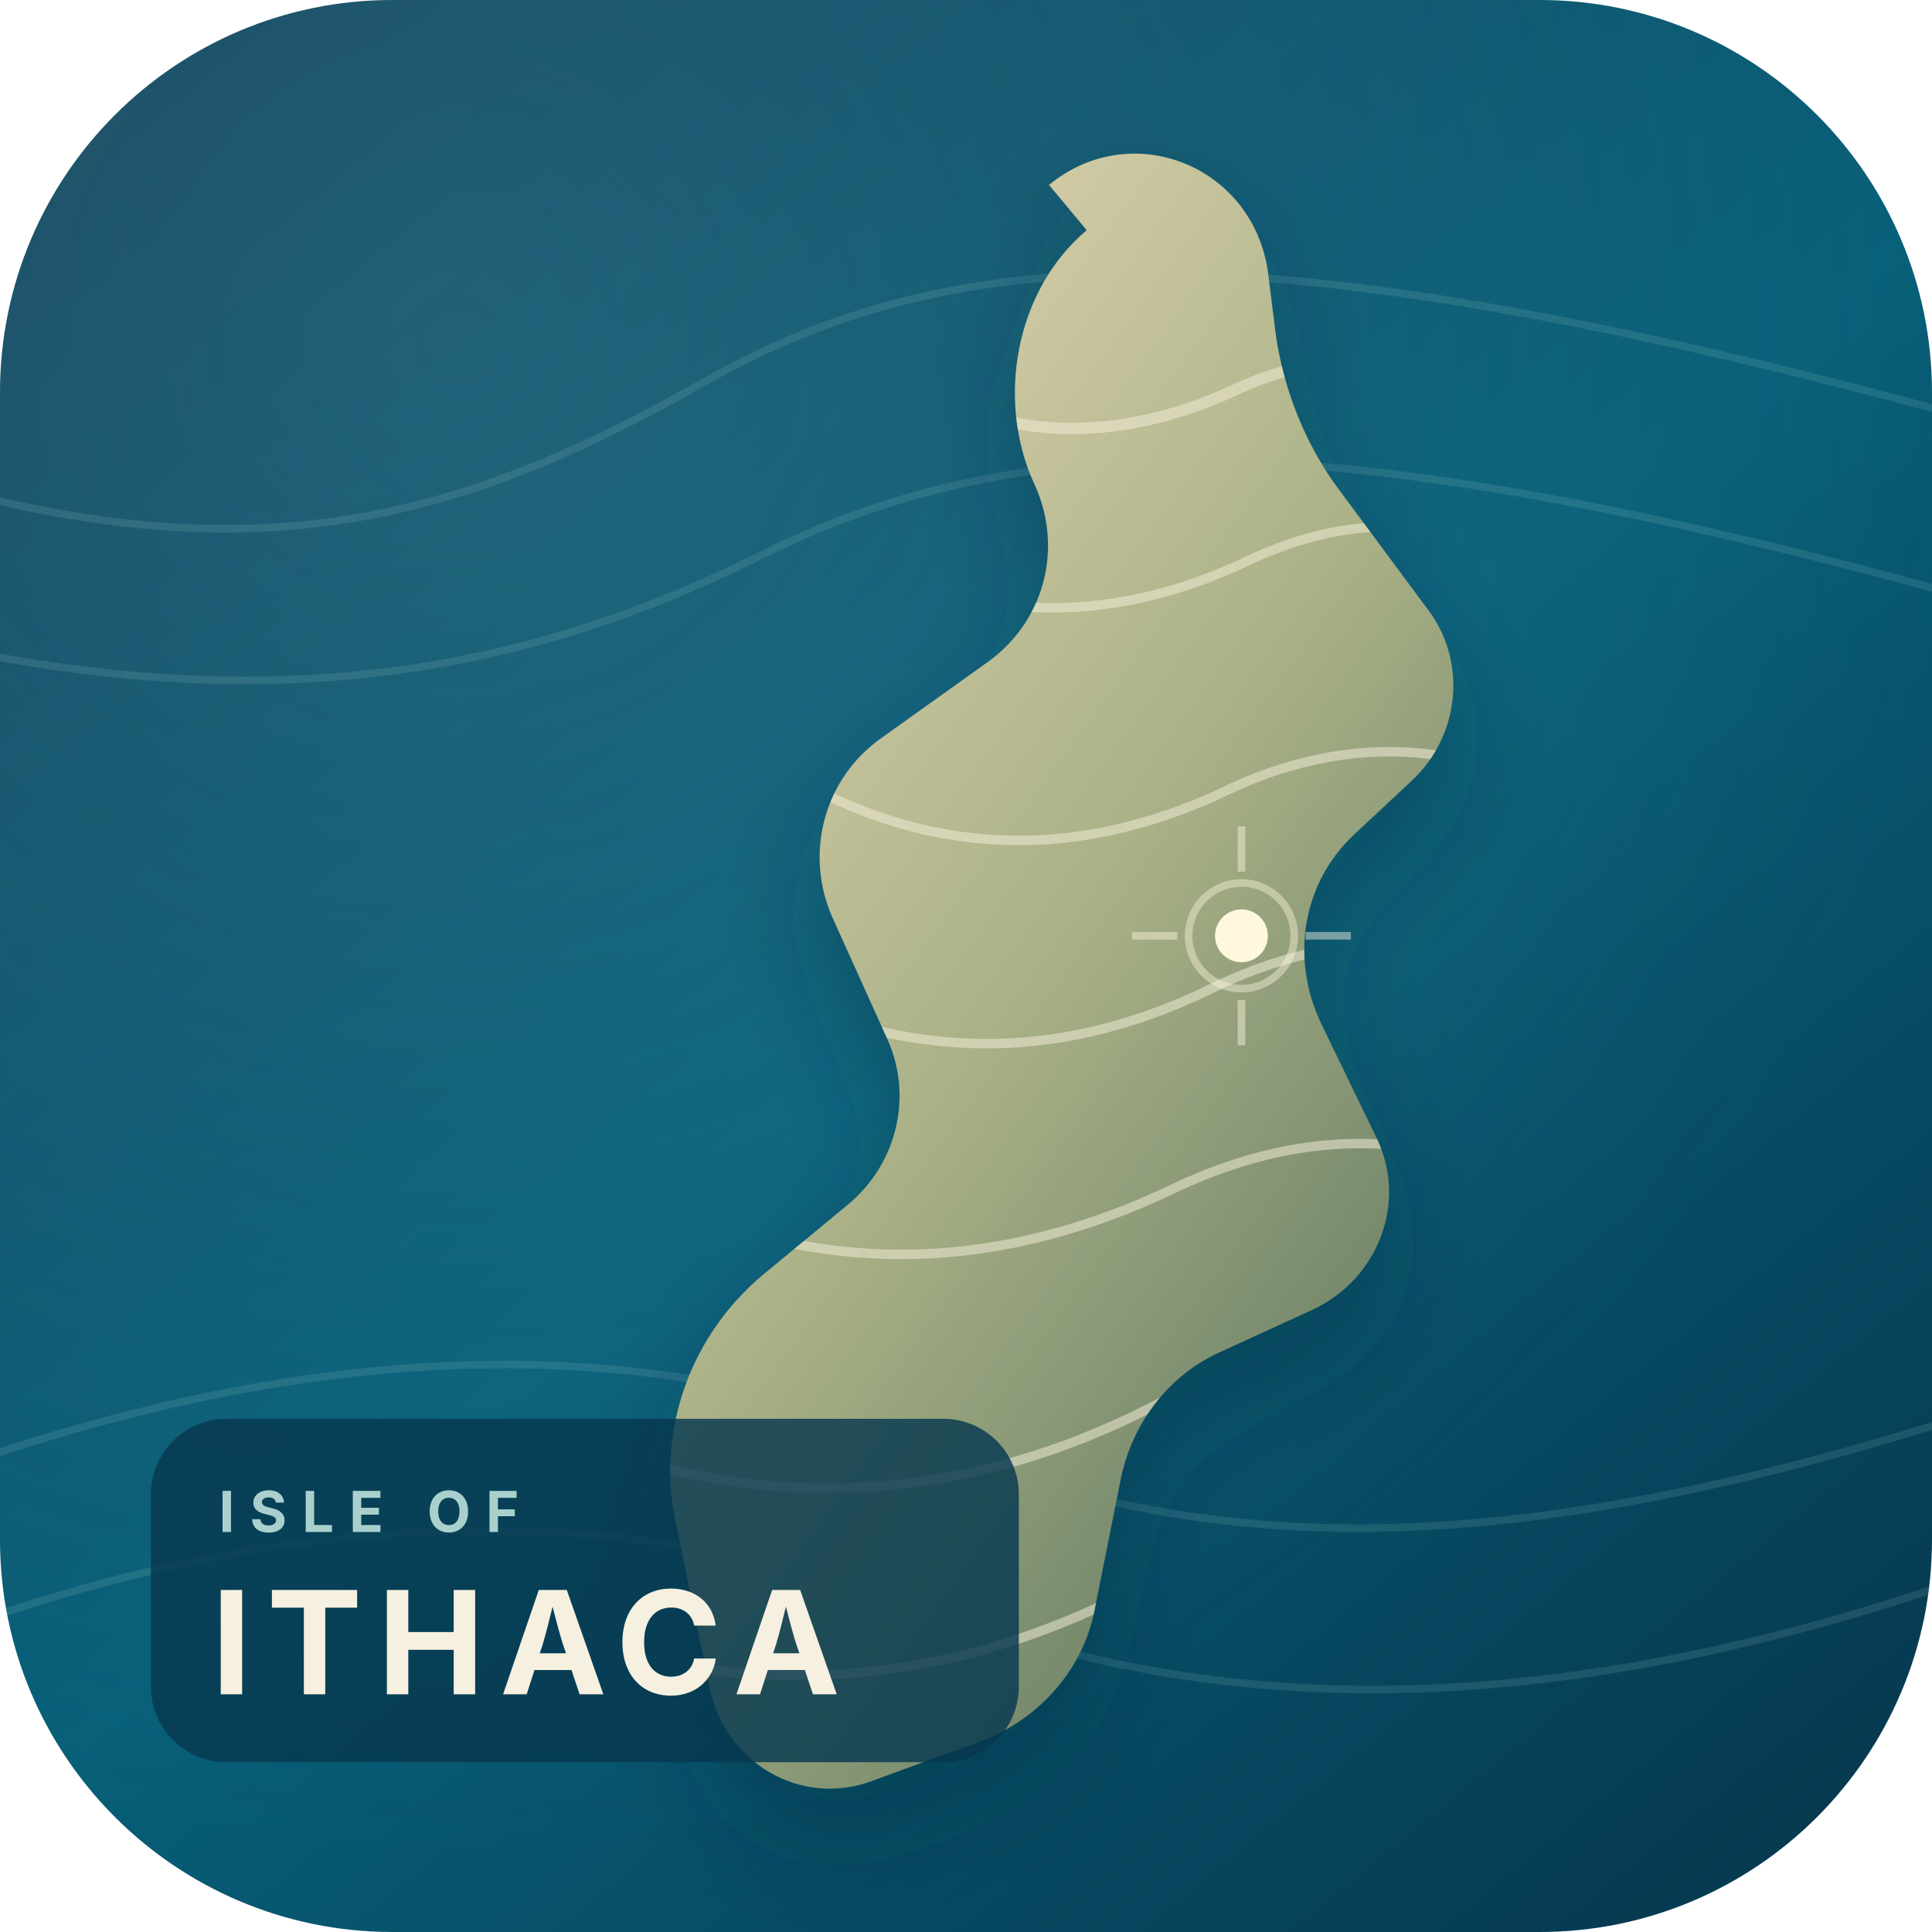
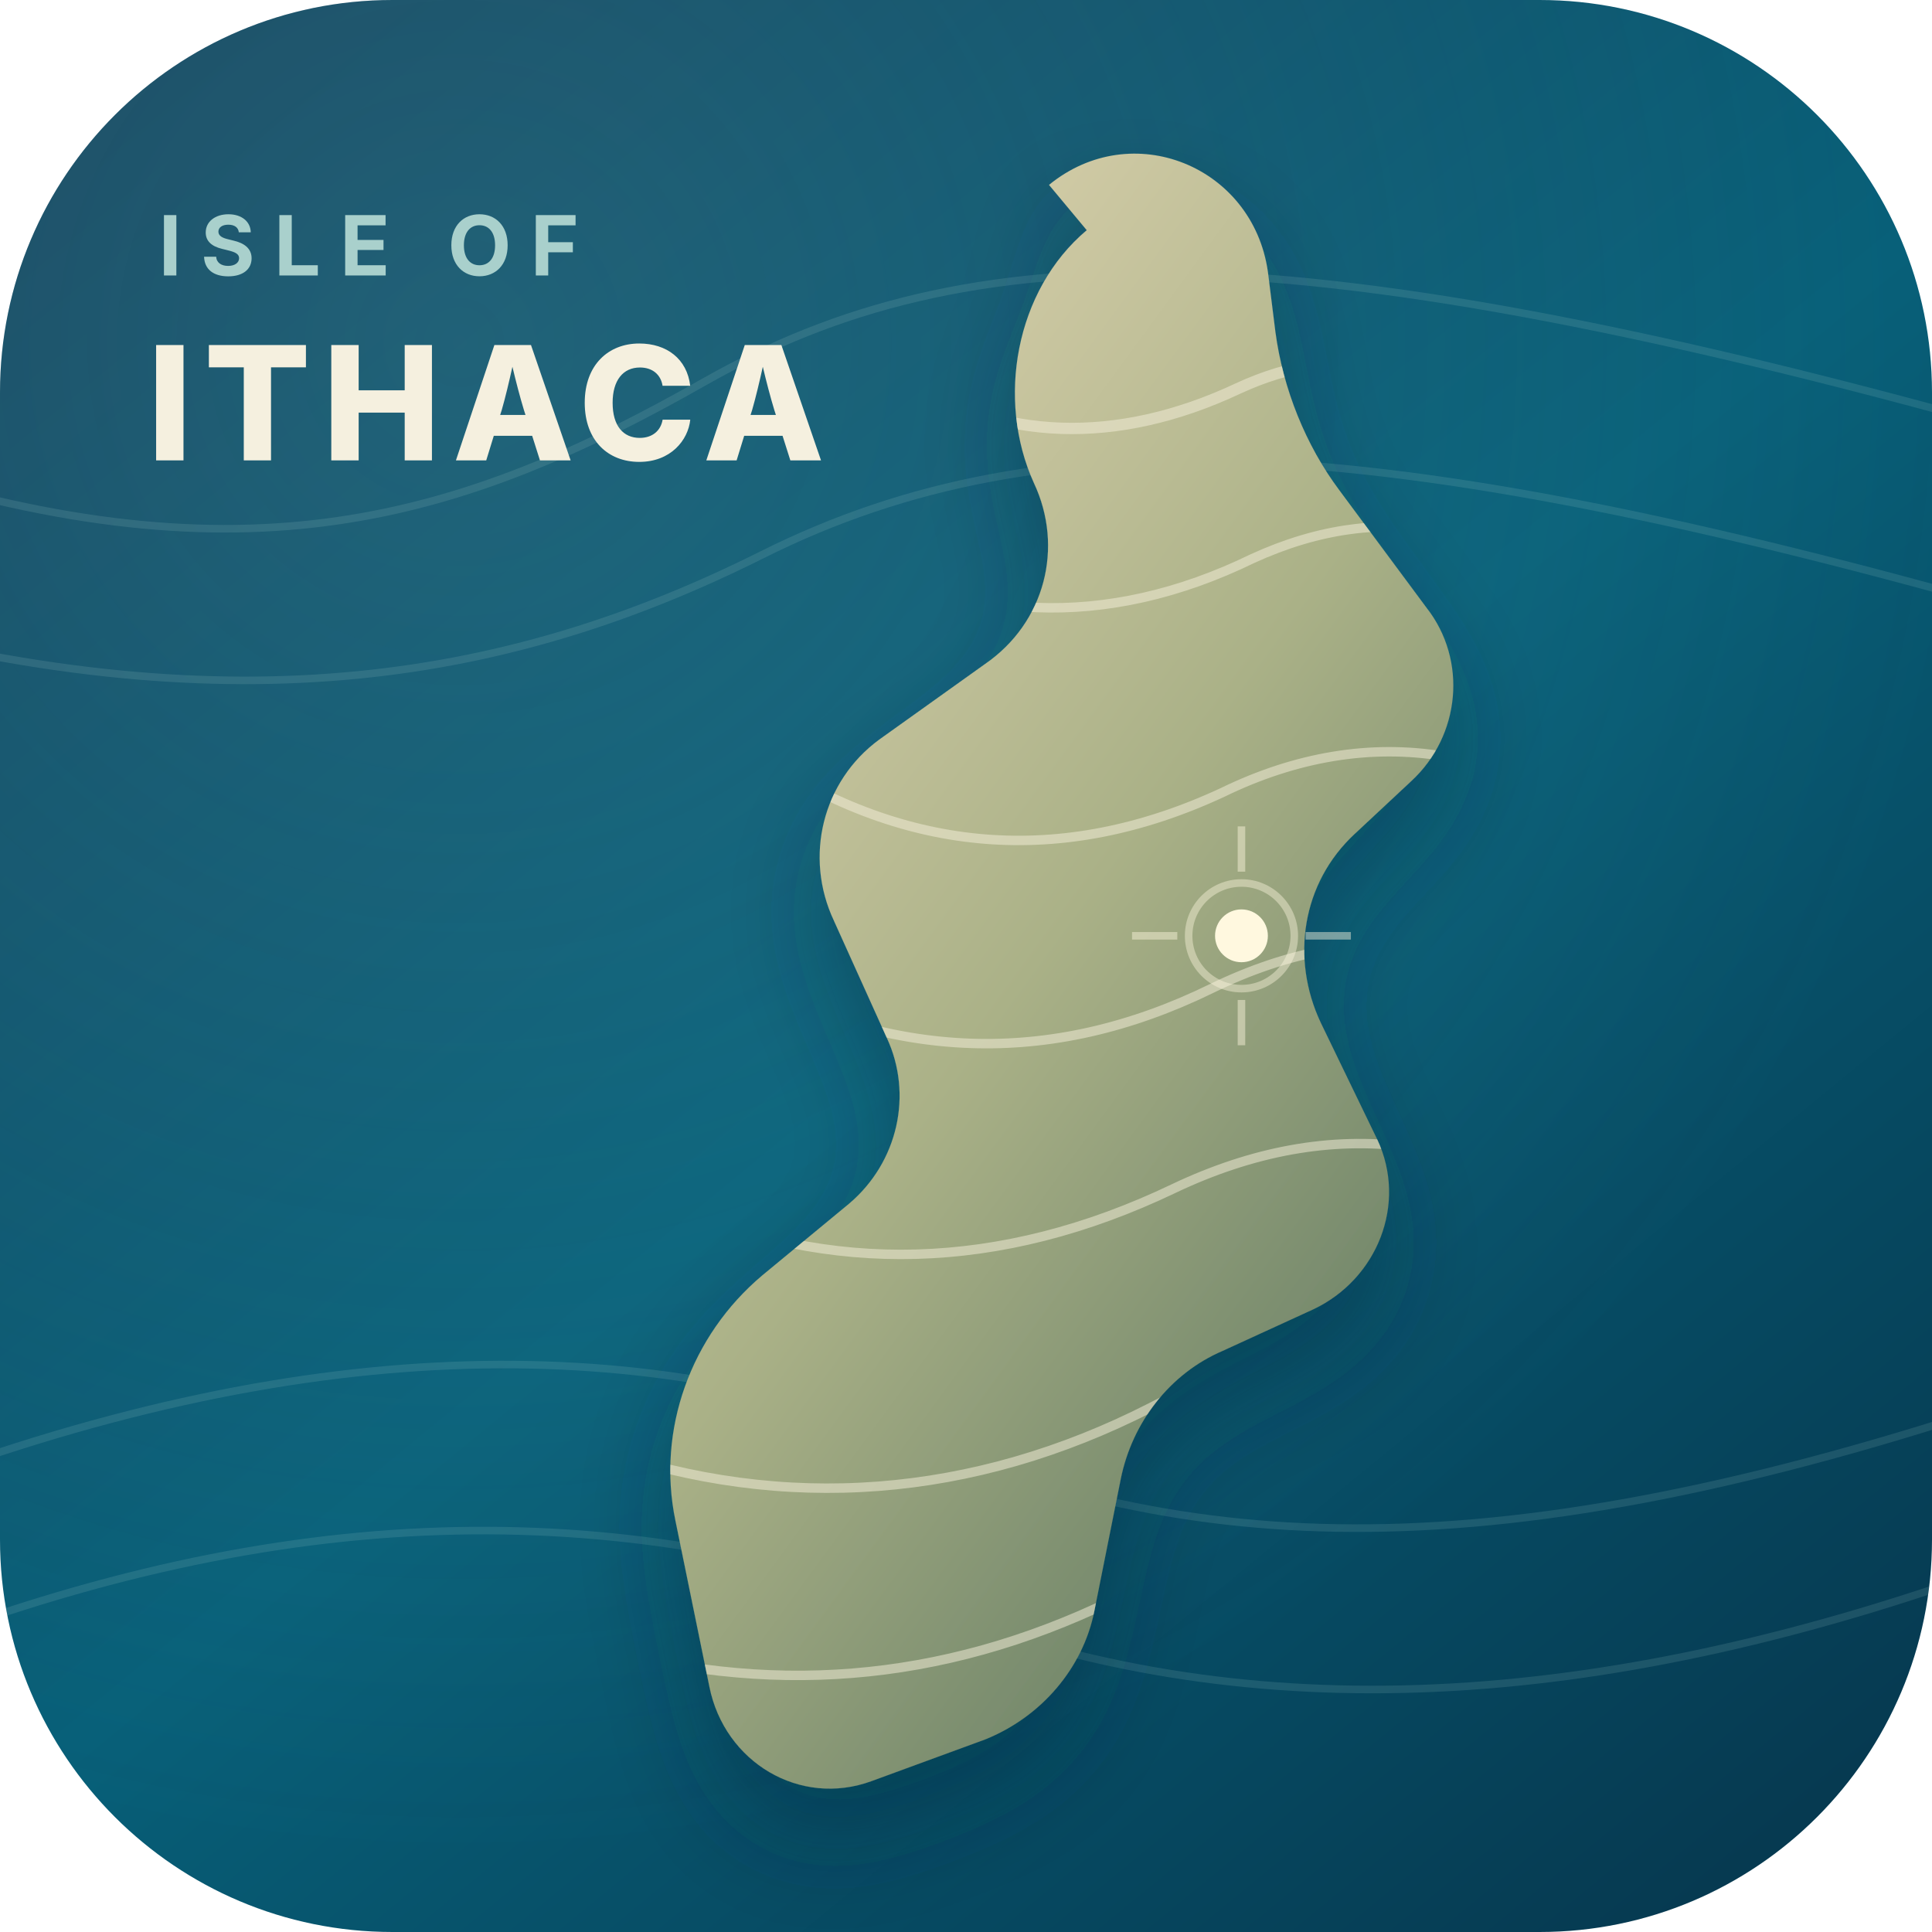
<svg xmlns="http://www.w3.org/2000/svg" viewBox="0 0 512 512" role="img" aria-labelledby="title desc">
  <defs>
    <linearGradient id="sea" x1=".08" y1="0" x2=".9" y2="1">
      <stop offset="0" stop-color="#123f59" />
      <stop offset=".52" stop-color="#075f78" />
      <stop offset="1" stop-color="#06384f" />
    </linearGradient>
    <linearGradient id="land" x1=".2" y1=".08" x2=".76" y2=".94">
      <stop offset="0" stop-color="#d9d0ac" />
      <stop offset=".48" stop-color="#aab187" />
      <stop offset="1" stop-color="#647c63" />
    </linearGradient>
    <radialGradient id="glow" cx="24%" cy="18%" r="78%">
      <stop offset="0" stop-color="#6cc0c8" stop-opacity=".2" />
      <stop offset="1" stop-color="#6cc0c8" stop-opacity="0" />
    </radialGradient>
    <filter id="shadow" x="-30%" y="-20%" width="160%" height="160%">
      <feDropShadow dx="0" dy="14" stdDeviation="13" flood-color="#002b3d" flood-opacity=".34" />
    </filter>
    <clipPath id="tile">
      <rect width="512" height="512" rx="104" />
    </clipPath>
    <clipPath id="islandClip">
      <path d="M288 61c-19 16-24 45-14 67 8 17 3 37-13 48l-28 20c-15 11-20 31-12 48l14 31c7 15 3 33-10 44l-23 19c-19 16-28 41-23 65l9 44c4 20 24 32 43 25l30-11c15-6 26-19 29-34l7-35c3-15 13-28 27-34l24-11c17-8 25-28 17-45l-15-31c-8-17-5-37 9-50l15-14c13-12 15-32 4-46l-23-31c-9-12-15-27-17-42l-2-16c-4-28-36-41-58-23z" />
    </clipPath>
  </defs>
  <g clip-path="url(#tile)">
    <rect width="512" height="512" fill="url(#sea)" />
    <rect width="512" height="512" fill="url(#glow)" />
    <g fill="none" stroke="#bde1dc" stroke-width="2" opacity=".13">
      <path d="M-32 124c97 31 154 14 219-23 69-39 153-42 357 16" />
      <path d="M-41 165c104 28 177 15 243-18 76-38 166-33 343 18" />
      <path d="M-26 394c111-42 199-40 270-12 79 32 161 34 304-16" />
      <path d="M-18 434c103-38 188-36 272-5 83 30 174 23 276-14" />
    </g>
    <g filter="url(#shadow)">
      <path d="M288 61c-19 16-24 45-14 67 8 17 3 37-13 48l-28 20c-15 11-20 31-12 48l14 31c7 15 3 33-10 44l-23 19c-19 16-28 41-23 65l9 44c4 20 24 32 43 25l30-11c15-6 26-19 29-34l7-35c3-15 13-28 27-34l24-11c17-8 25-28 17-45l-15-31c-8-17-5-37 9-50l15-14c13-12 15-32 4-46l-23-31c-9-12-15-27-17-42l-2-16c-4-28-36-41-58-23z" fill="url(#land)" />
      <g clip-path="url(#islandClip)" fill="none" stroke="#f3eed9" stroke-linecap="round" opacity=".52">
        <path d="M239 100c26 17 57 18 89 3 28-13 53-7 77 16" stroke-width="3" />
        <path d="M221 144c34 21 72 23 111 4 35-16 68-9 96 20" stroke-width="2.5" />
        <path d="M202 201c38 25 79 29 122 9 39-19 79-13 113 19" stroke-width="2.5" />
        <path d="M194 258c42 23 84 25 127 4 41-20 79-14 113 16" stroke-width="2.5" />
        <path d="M177 319c43 19 88 18 134-4 42-20 83-15 120 16" stroke-width="2.5" />
        <path d="M159 384c49 17 99 13 146-11 40-21 82-18 125 10" stroke-width="2.5" />
        <path d="M164 438c48 12 94 6 139-18 37-20 76-19 118 4" stroke-width="2.5" />
      </g>
    </g>
    <circle cx="329" cy="248" r="7" fill="#fff8df" />
    <circle cx="329" cy="248" r="14" fill="none" stroke="#fff8df" stroke-width="2" opacity=".42" />
    <path d="M329 231v-12M329 277v-12M312 248h-12M358 248h-12" stroke="#fff8df" stroke-width="2" opacity=".45" />
-     <rect x="40" y="376" width="230" height="91" rx="20" fill="#06384f" opacity=".82" />
-     <text x="58" y="406" fill="#a9d0cc" font-family="-apple-system,BlinkMacSystemFont,'Helvetica Neue',sans-serif" font-size="15" font-weight="700" letter-spacing="4">ISLE OF</text>
-     <text x="56" y="449" fill="#f5f0df" font-family="-apple-system,BlinkMacSystemFont,'Helvetica Neue',sans-serif" font-size="38" font-weight="750" letter-spacing="4">ITHACA</text>
+     <text x="42" y="73" fill="#a9d0cc" font-family="-apple-system,BlinkMacSystemFont,'Helvetica Neue',sans-serif" font-size="22" font-weight="750" letter-spacing="5">ISLE OF</text>
+     <text x="39" y="122" fill="#f5f0df" font-family="-apple-system,BlinkMacSystemFont,'Helvetica Neue',sans-serif" font-size="42" font-weight="800" letter-spacing="3">ITHACA</text>
  </g>
</svg>
